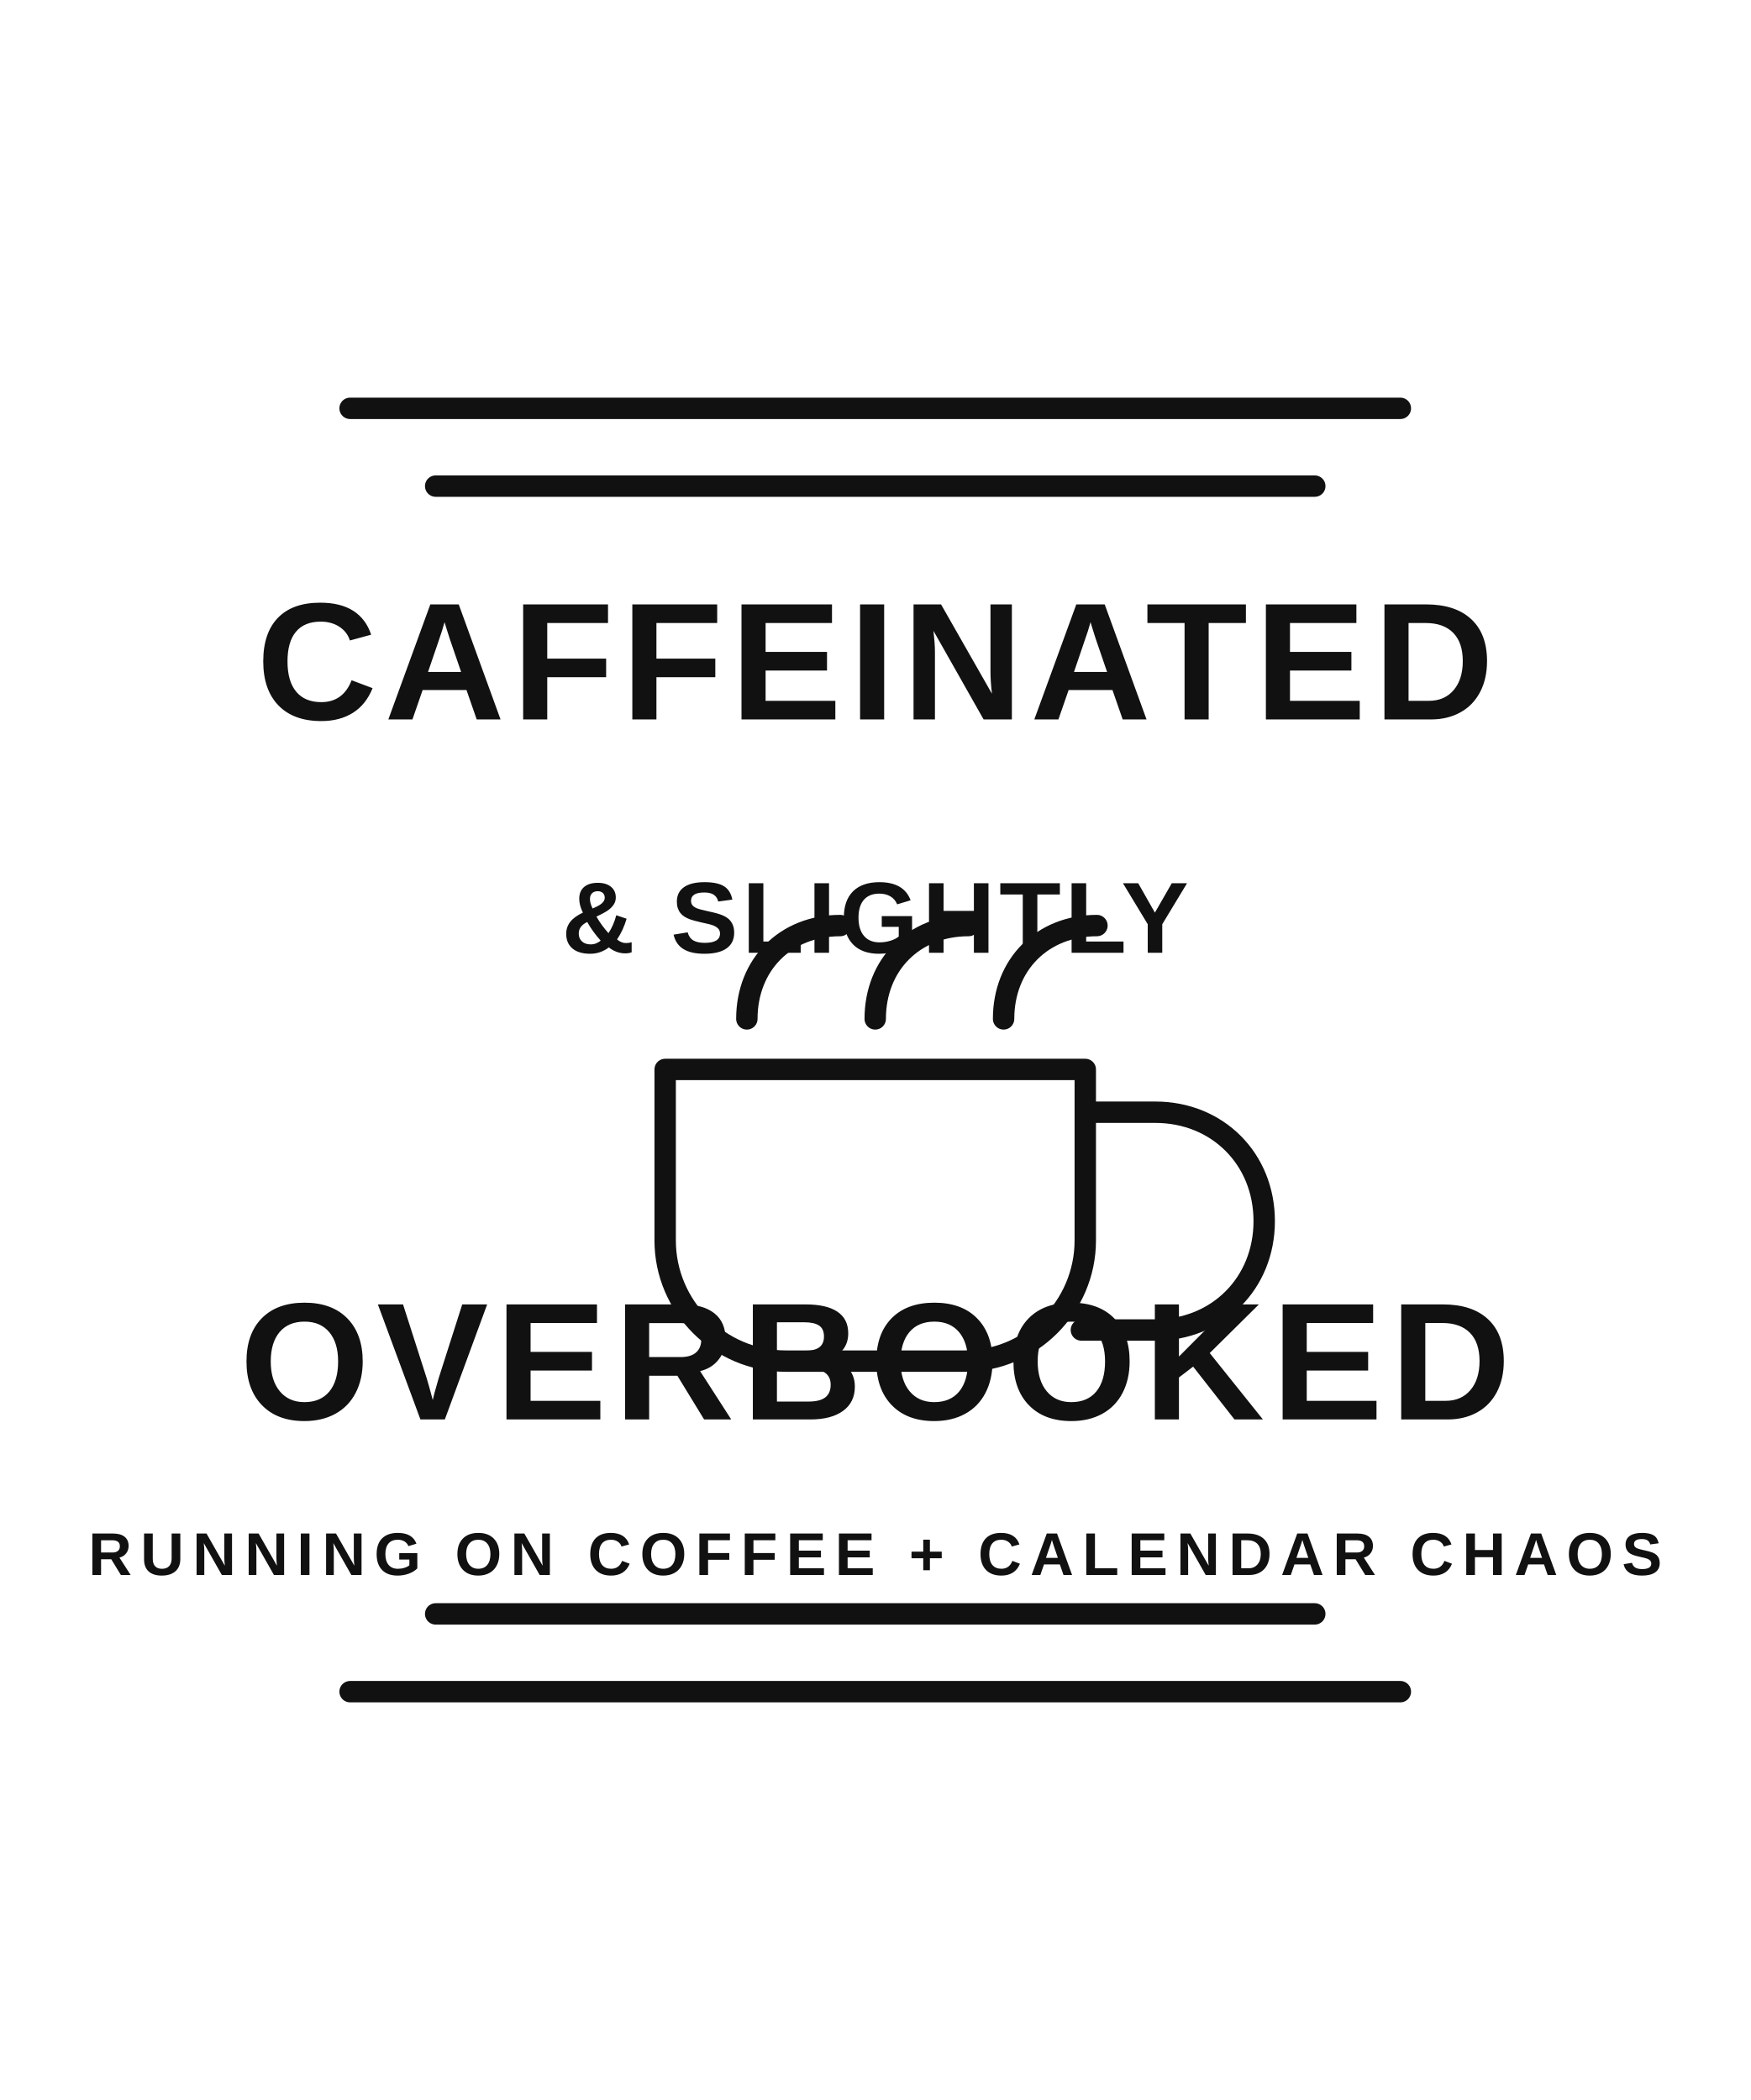
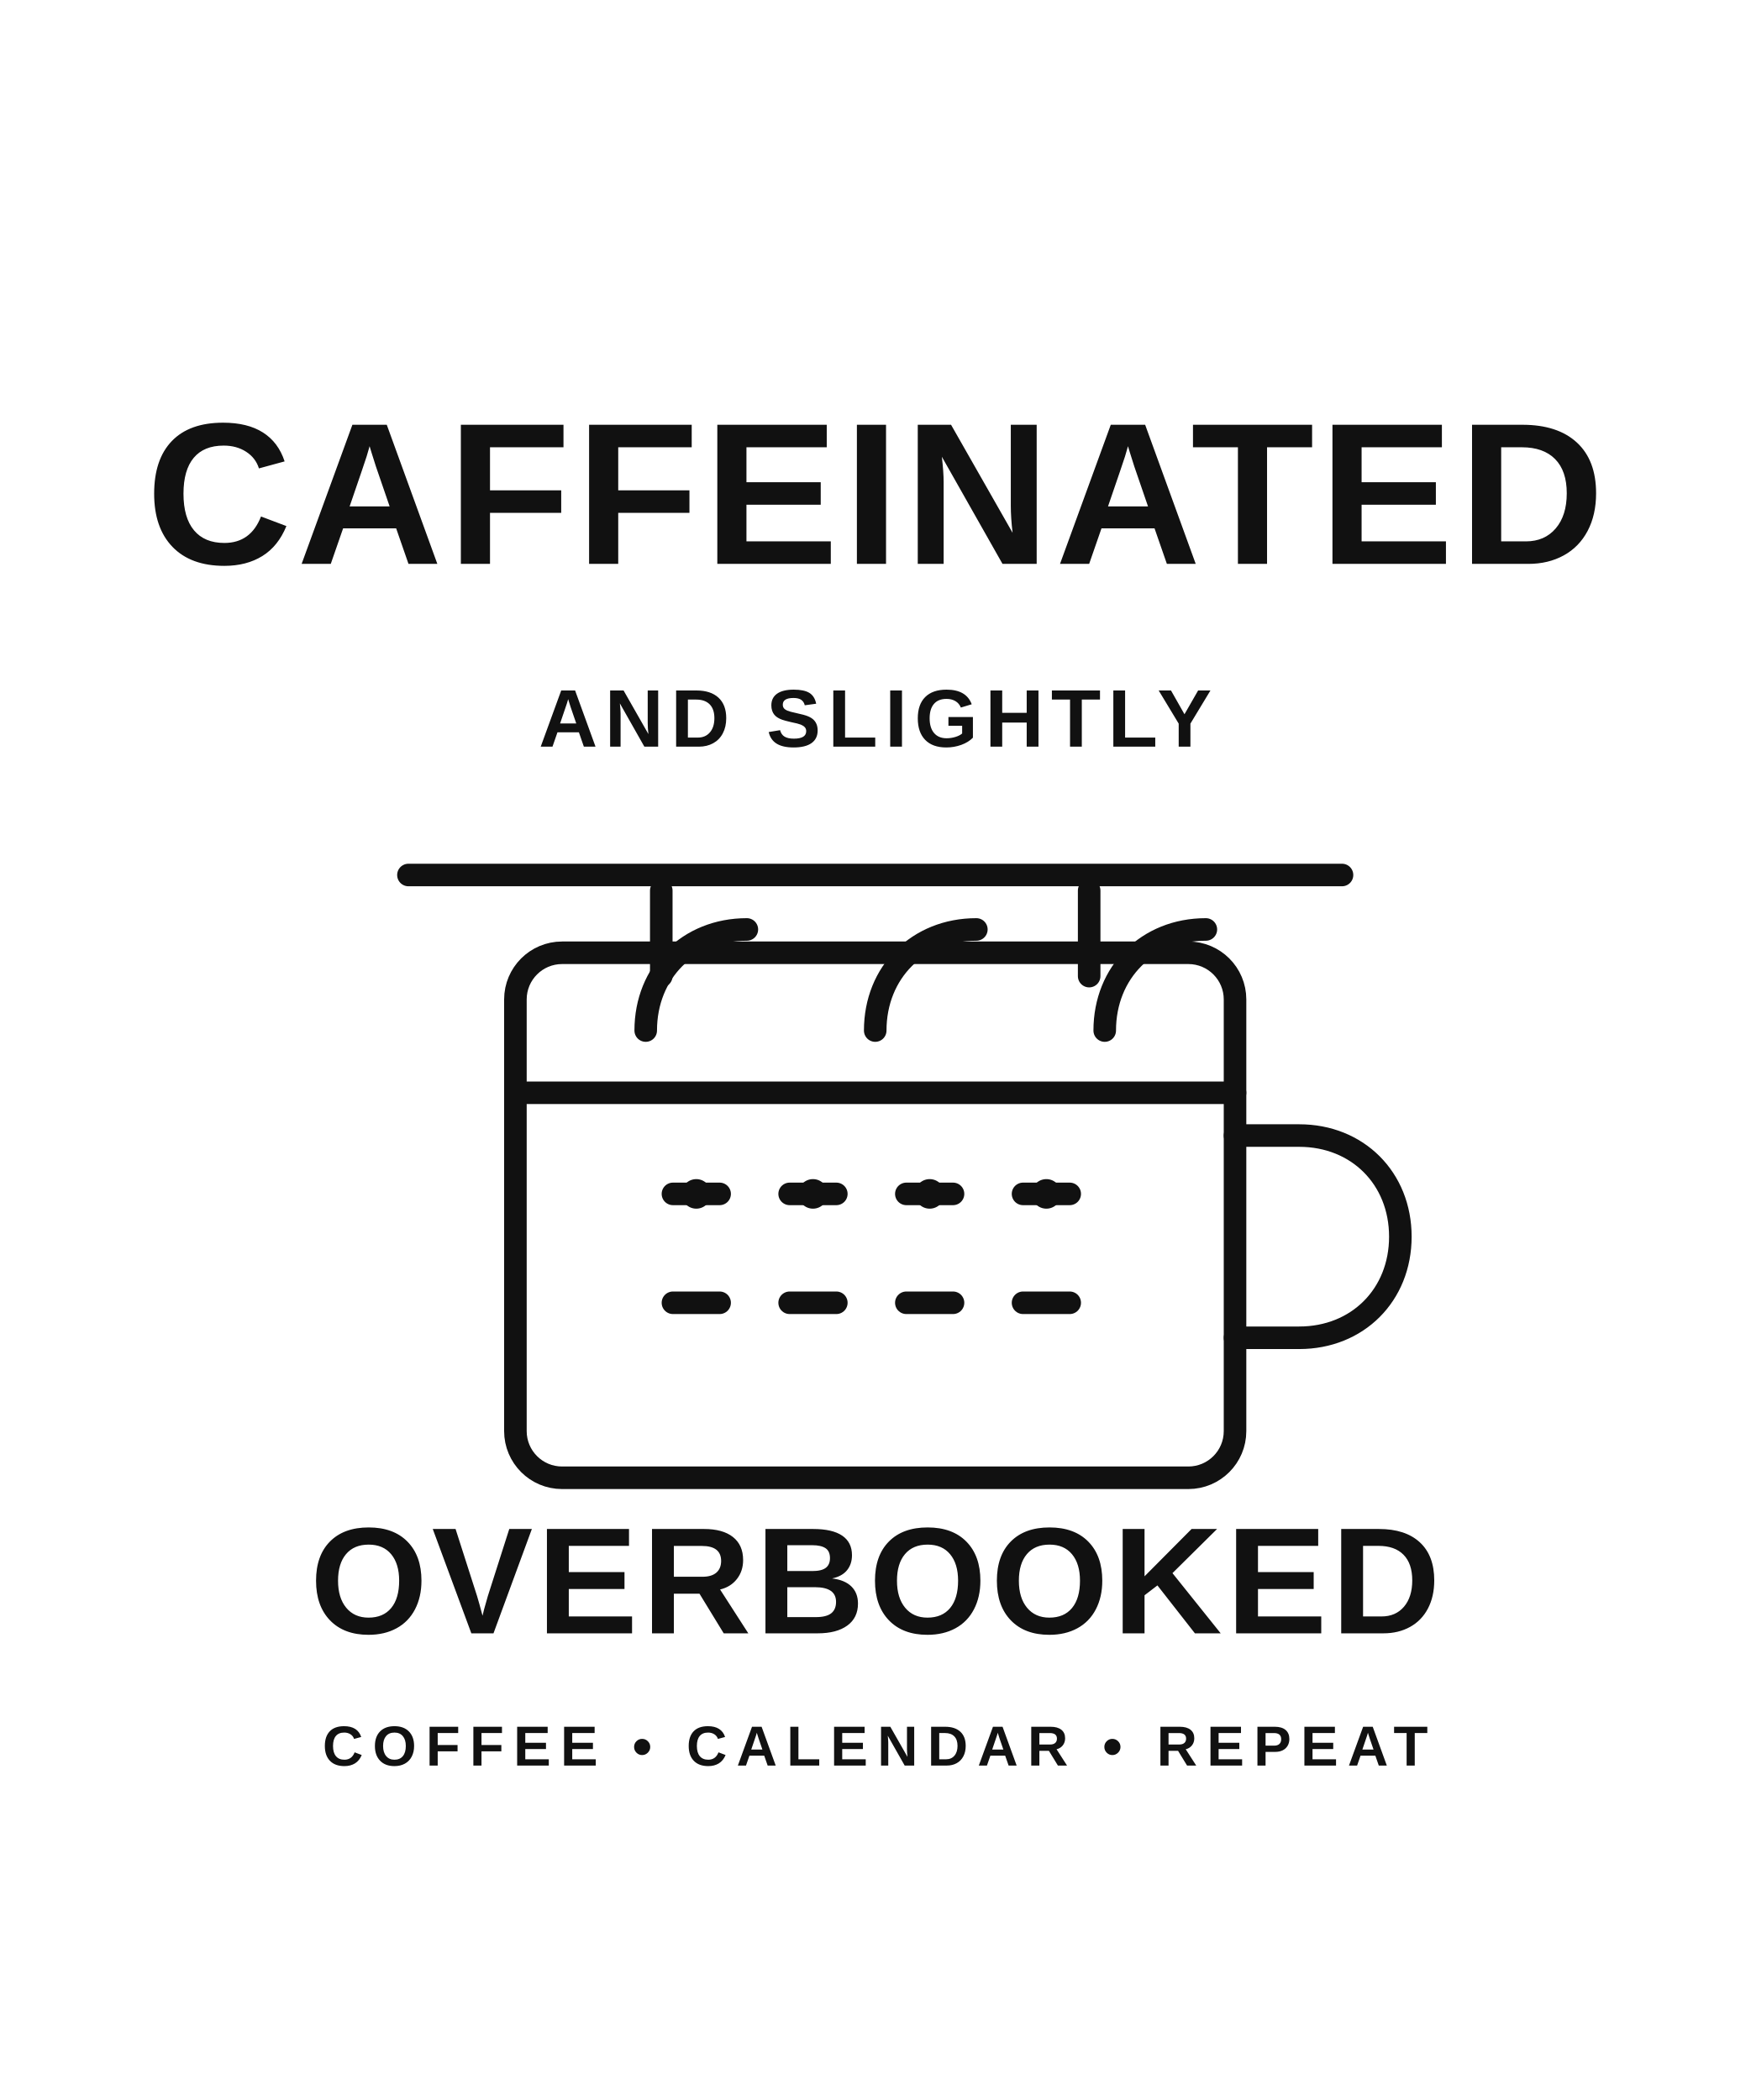
<svg xmlns="http://www.w3.org/2000/svg" width="4500" height="5400" viewBox="0 0 4500 5400">
-   <g fill="none" stroke="#111111" stroke-width="55" stroke-linecap="round" stroke-linejoin="round">
-     <path d="M900 1050 H3600" />
-     <path d="M900 4350 H3600" />
-     <path d="M1120 1250 H3380" />
-     <path d="M1120 4150 H3380" />
+   <g fill="#111111">
+     <text x="2250" y="1450" text-anchor="middle" font-family="Arial, Helvetica, sans-serif" font-size="520" font-weight="900" letter-spacing="12">CAFFEINATED</text>
+     <text x="2250" y="1920" text-anchor="middle" font-family="Arial, Helvetica, sans-serif" font-size="210" font-weight="700" letter-spacing="18">AND SLIGHTLY</text>
  </g>
-   <g fill="#111111" font-family="Arial, Helvetica, sans-serif" text-anchor="middle">
-     <text x="2250" y="1850" font-size="430" font-weight="800" letter-spacing="18">CAFFEINATED</text>
-     <text x="2250" y="2450" font-size="260" font-weight="700" letter-spacing="10">&amp; SLIGHTLY</text>
-     <text x="2250" y="3650" font-size="430" font-weight="800" letter-spacing="18">OVERBOOKED</text>
+   <g fill="none" stroke="#111111" stroke-width="58" stroke-linecap="round" stroke-linejoin="round">
+     <path d="M1050 2250 H3450" />
+     <rect x="1325" y="2450" width="1850" height="1350" rx="120" />
+     <path d="M1325 2810 H3175" />
+     <path d="M1700 2290 V2510 M2800 2290 V2510" />
+     <path d="M1730 3070 H1850 M2030 3070 H2150 M2330 3070 H2450 M2630 3070 H2750" />
+     <path d="M1730 3350 H1850 M2030 3350 H2150 M2330 3350 H2450 M2630 3350 H2750" />
+     <path d="M3175 2920 H3340 C3490 2920 3600 3030 3600 3180 C3600 3330 3490 3440 3340 3440 H3175" />
+     <path d="M1660 2650 C1660 2500 1770 2390 1920 2390" />
+     <path d="M2250 2650 C2250 2500 2360 2390 2510 2390" />
+     <path d="M2840 2650 C2840 2500 2950 2390 3100 2390" />
  </g>
-   <g fill="none" stroke="#111111" stroke-width="55" stroke-linecap="round" stroke-linejoin="round">
-     <path d="M1710 2750 H2790 V3190 C2790 3360 2650 3500 2480 3500 H2020 C1850 3500 1710 3360 1710 3190 Z" />
-     <path d="M2790 2860 H2970 C3130 2860 3250 2980 3250 3140 C3250 3300 3130 3420 2970 3420 H2780" />
-     <path d="M1920 2620 C1920 2480 2020 2380 2160 2380" />
-     <path d="M2250 2620 C2250 2480 2350 2380 2490 2380" />
-     <path d="M2580 2620 C2580 2480 2680 2380 2820 2380" />
-   </g>
-   <g fill="#111111" font-family="Arial, Helvetica, sans-serif" text-anchor="middle">
-     <text x="2250" y="4050" font-size="155" font-weight="700" letter-spacing="22">RUNNING ON COFFEE + CALENDAR CHAOS</text>
+   <g fill="#111111">
+     <circle cx="1790" cy="3070" r="38" />
+     <circle cx="2090" cy="3070" r="38" />
+     <circle cx="2390" cy="3070" r="38" />
+     <circle cx="2690" cy="3070" r="38" />
+     <text x="2250" y="4200" text-anchor="middle" font-family="Arial, Helvetica, sans-serif" font-size="390" font-weight="900" letter-spacing="10">OVERBOOKED</text>
+     <text x="2250" y="4540" text-anchor="middle" font-family="Arial, Helvetica, sans-serif" font-size="145" font-weight="700" letter-spacing="24">COFFEE • CALENDAR • REPEAT</text>
  </g>
</svg>
